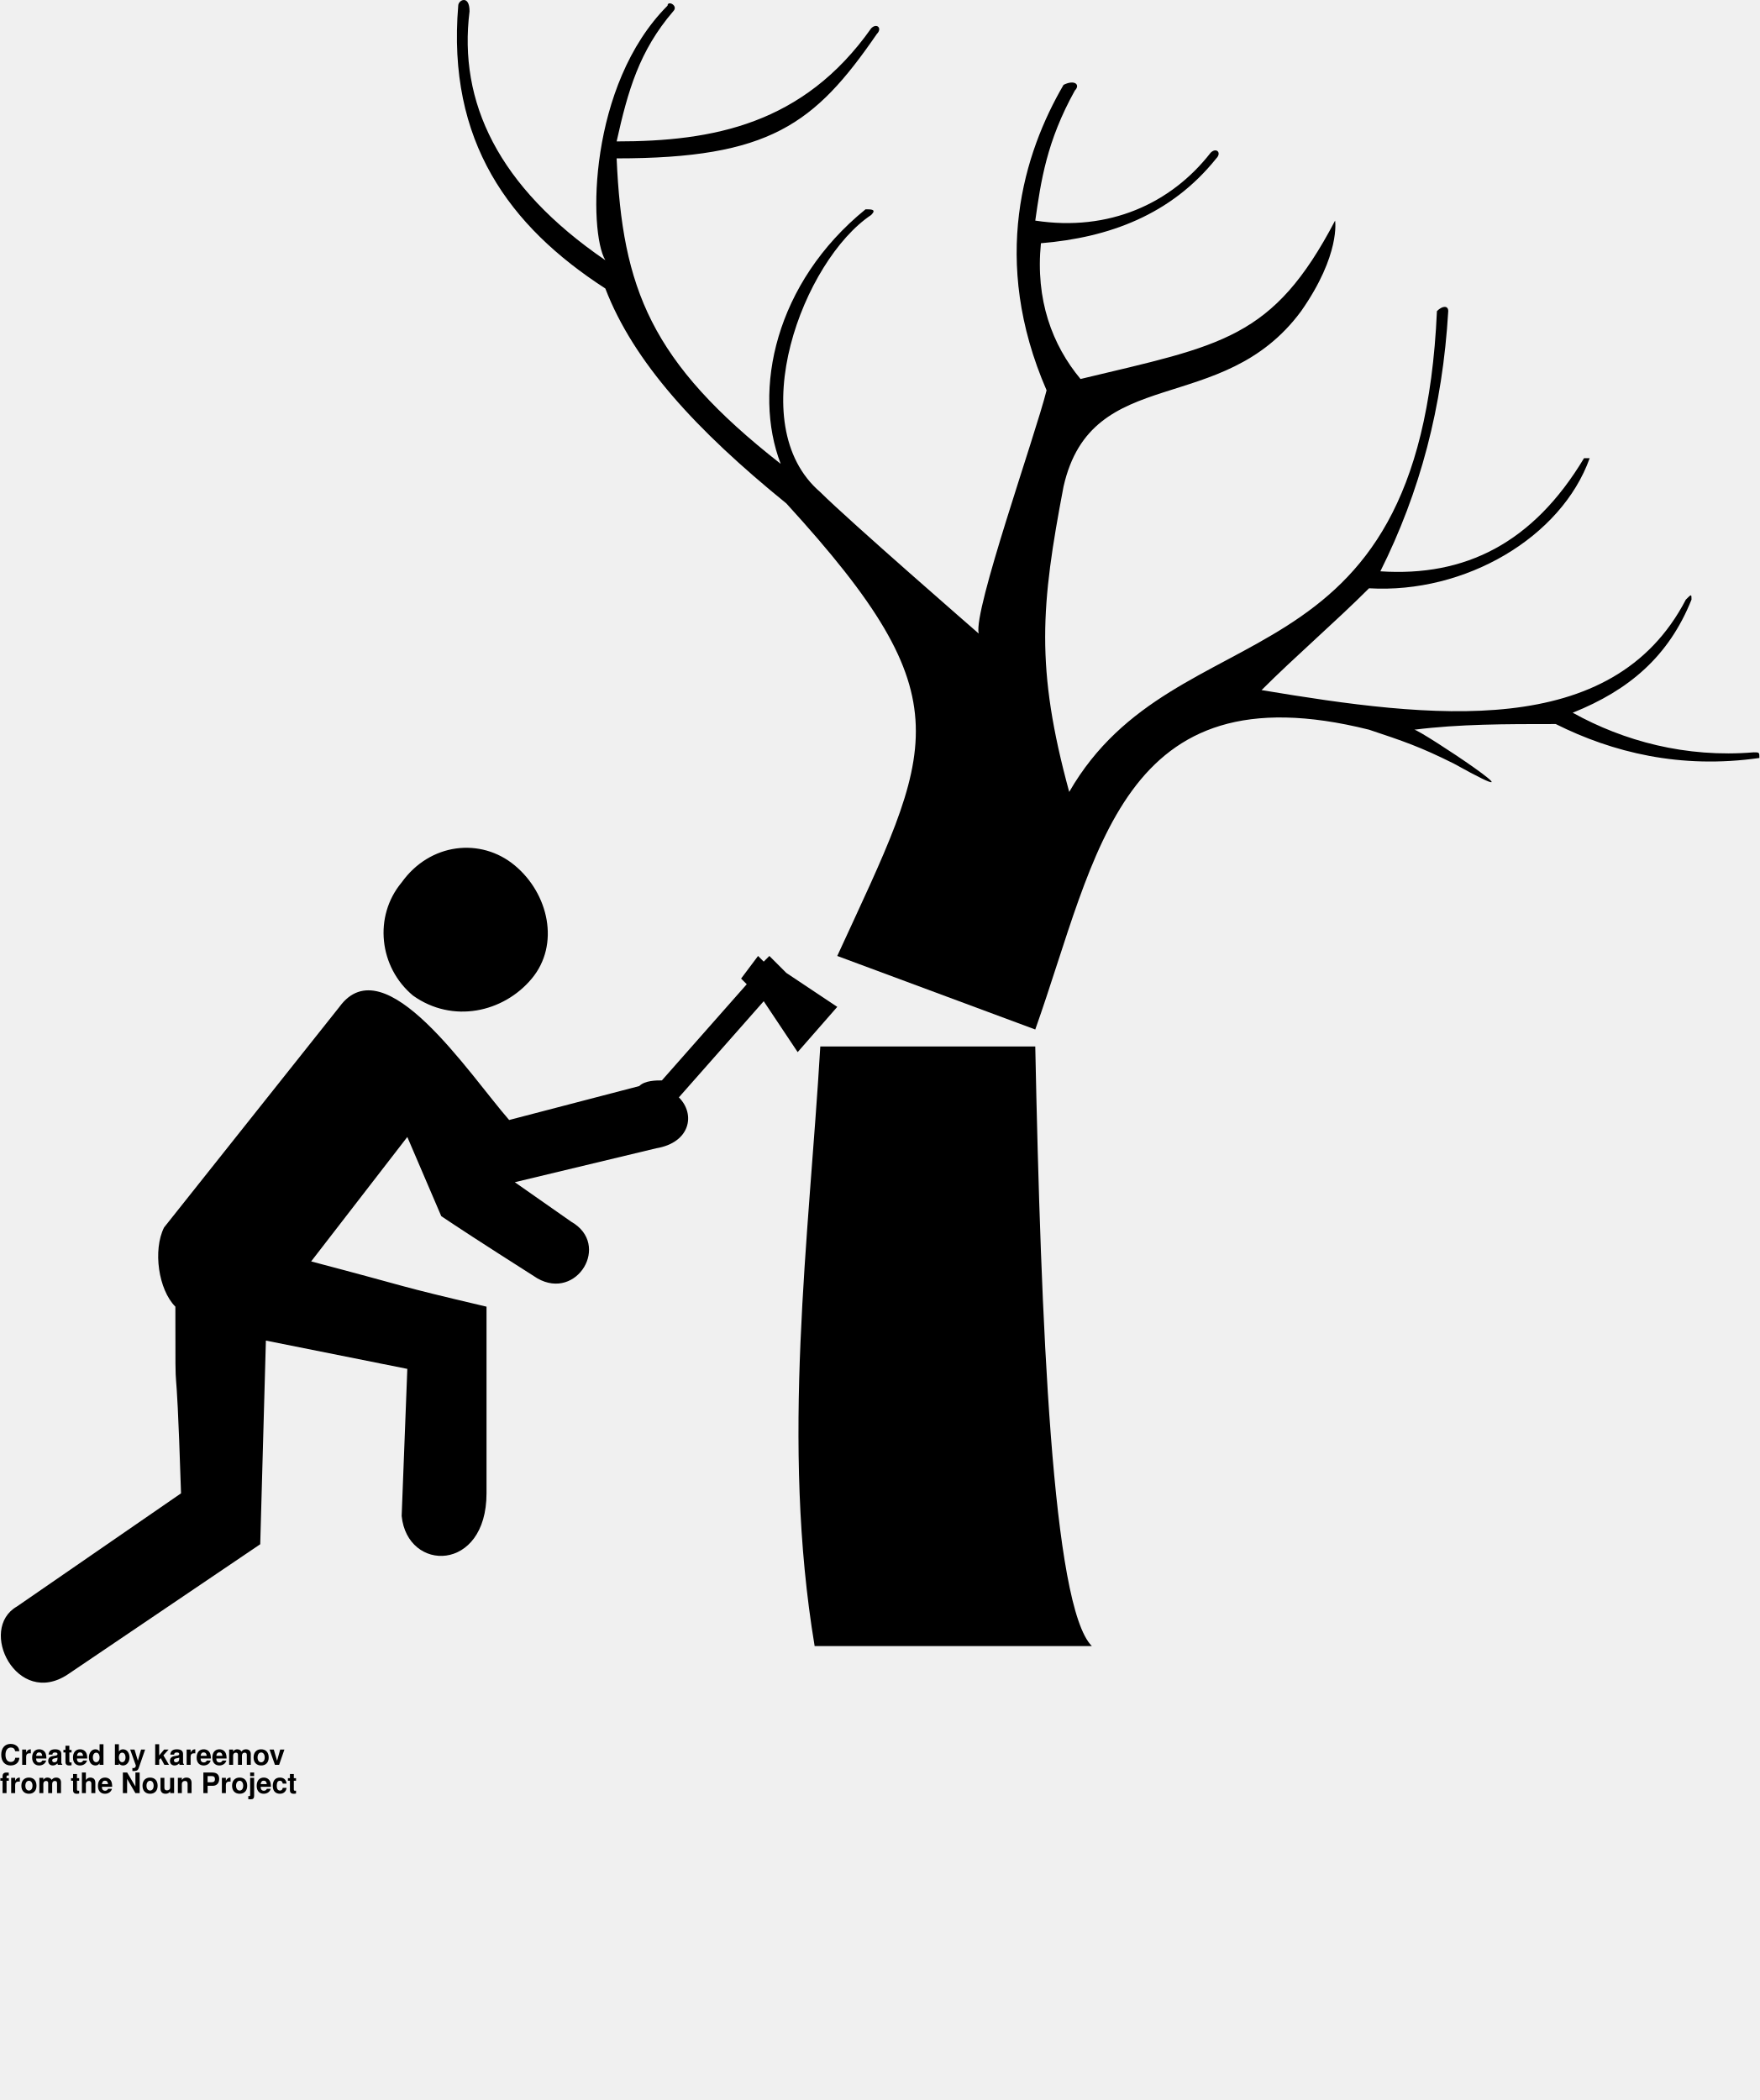
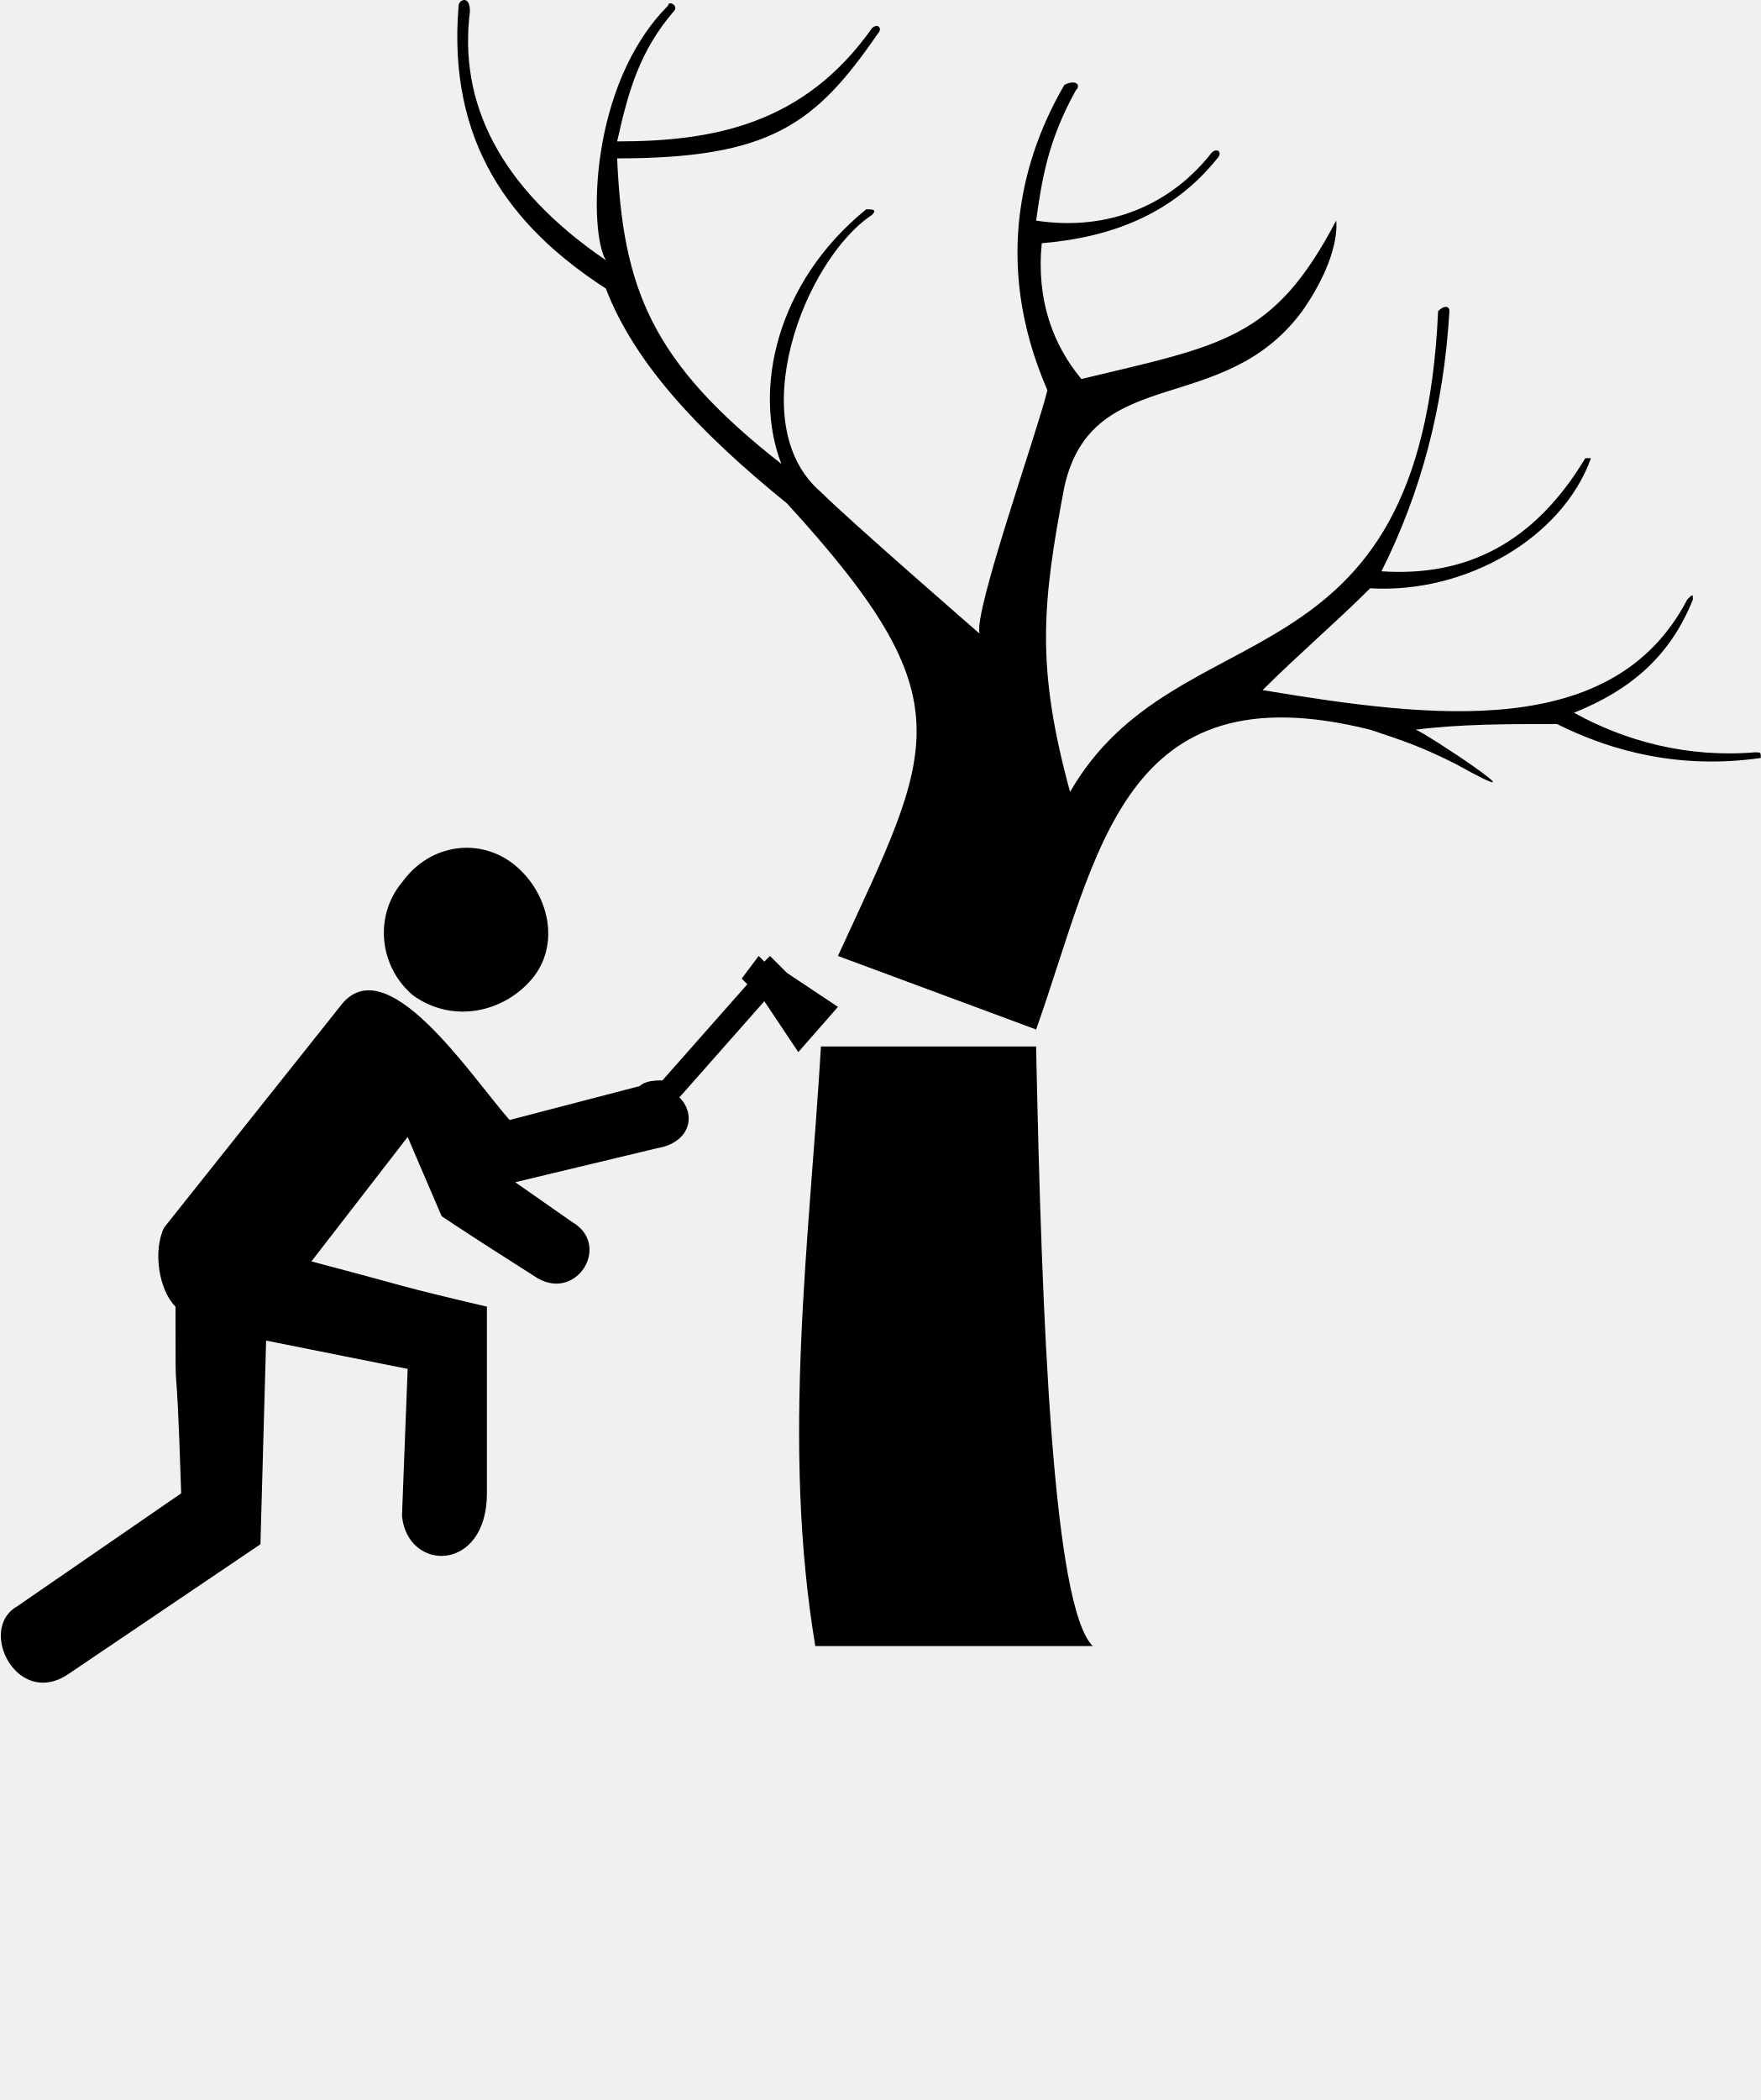
- <svg xmlns="http://www.w3.org/2000/svg" xml:space="preserve" version="1.1" style="shape-rendering:geometricPrecision;text-rendering:geometricPrecision;image-rendering:optimizeQuality;" viewBox="0 0 311 371.25" x="0px" y="0px" fill-rule="evenodd" clip-rule="evenodd">
+ <svg xmlns="http://www.w3.org/2000/svg" width="156" height="186" viewBox="0 0 156 186" fill="none">
+   <g clip-path="url(#clip0)">
+     <path d="M30.097 89.18L14.547 108.719C13.543 110.723 14.045 114.23 15.55 115.733C15.55 126.756 15.55 116.735 16.052 132.267L1.505 142.287C-2.006 144.291 1.505 151.305 6.019 148.299L23.074 136.776L23.576 118.739L36.116 121.244L35.614 134.271C36.116 139.281 43.138 139.281 43.138 132.267V115.733C34.611 113.729 37.119 114.23 27.589 111.725L36.116 100.703L39.126 107.717C40.63 108.719 42.135 109.721 47.653 113.228C51.164 115.232 54.174 110.222 50.663 108.218L45.646 104.711L58.187 101.705C61.196 101.204 61.698 98.699 60.193 97.196L67.717 88.679L70.727 93.188L74.238 89.18L69.724 86.174L68.219 84.671L67.717 85.172L67.216 84.671L65.711 86.675L66.212 87.176L58.688 95.693C58.187 95.693 57.183 95.693 56.682 96.194L45.145 99.2C41.634 95.192 34.109 83.669 30.097 89.18ZM45.646 76.654C42.637 74.15 38.122 74.65 35.614 78.158C33.106 81.164 33.608 85.673 36.617 88.178C40.129 90.683 44.643 89.681 47.151 86.675C49.659 83.669 48.656 79.16 45.646 76.654Z" fill="black" />
+     <path fill-rule="evenodd" clip-rule="evenodd" d="M72.733 92.687C71.73 109.721 69.222 127.757 72.232 145.794C82.264 145.794 86.778 145.794 96.811 145.794C93.299 142.287 92.296 117.236 91.794 92.687H72.733Z" fill="black" />
+     <path fill-rule="evenodd" clip-rule="evenodd" d="M121.389 64.63C124.399 65.632 125.904 66.133 128.914 67.636C137.942 72.647 125.904 64.63 125.402 64.63C129.415 64.129 133.428 64.129 137.942 64.129C142.959 66.634 148.978 68.137 156 67.135C156 66.634 156 66.634 155.499 66.634C149.479 67.135 143.962 65.632 139.447 63.127C144.463 61.123 147.975 58.117 149.981 53.107C149.981 52.606 149.981 52.606 149.479 53.107C142.959 65.632 126.907 63.628 111.859 61.123C114.869 58.117 118.38 55.111 121.389 52.105C129.917 52.606 138.444 47.596 140.952 40.582C140.952 40.582 140.952 40.582 140.451 40.582C135.936 48.097 129.917 51.103 122.393 50.602C125.904 43.588 127.91 36.073 128.412 27.556C128.412 27.055 127.91 27.055 127.409 27.556C125.904 61.624 104.335 53.608 94.804 70.141C91.795 59.119 92.296 53.608 94.303 43.087C96.811 32.065 108.348 37.075 115.37 27.556C118.881 22.546 118.38 19.539 118.38 19.539C112.862 30.061 108.348 30.562 95.807 33.568C93.299 30.562 91.795 26.553 92.296 21.543C98.316 21.042 103.833 19.038 107.846 14.028C108.348 13.527 107.846 13.026 107.344 13.527C103.833 18.036 98.316 20.541 91.795 19.539C92.296 16.032 92.798 12.525 95.306 8.016C95.807 7.515 95.306 7.014 94.303 7.515C90.791 13.527 87.782 23.047 92.798 34.57C91.795 38.578 86.277 54.109 86.778 56.113C86.778 56.113 75.242 46.093 72.734 43.588C65.711 37.576 71.229 23.047 77.248 19.038C77.75 18.537 77.248 18.537 76.746 18.537C68.721 25.05 66.714 34.57 69.222 41.083C57.685 32.065 55.177 25.552 54.676 14.028C68.219 14.028 72.232 11.022 77.75 3.006C78.251 2.505 77.75 2.004 77.248 2.505C71.229 11.022 63.203 12.525 54.676 12.525C55.679 8.016 56.682 4.509 59.692 1.002C60.193 0.501 59.19 0 59.19 0.501C52.168 7.515 52.168 20.541 53.672 23.047C44.142 16.533 40.631 9.018 41.634 1.002C41.634 -0.501 40.631 0 40.631 0.501C39.627 12.525 45.145 20.04 53.672 25.552C56.18 32.065 61.698 38.077 69.724 44.59C85.775 62.125 82.766 66.133 74.238 84.671L91.795 91.184C97.312 75.653 99.319 59.119 121.389 64.63Z" fill="black" />
+   </g>
  <defs>
-     <style type="text/css">
-    
-     .fil1 {fill:black}
-     .fil0 {fill:black;fill-rule:nonzero}
-    
-   </style>
+     <clipPath id="clip0">
+       <rect width="156" height="186" fill="white" />
+     </clipPath>
  </defs>
-   <g>
-     <path class="fil0" d="M60 178l-31 39c-2,4 -1,11 2,14 0,22 0,2 1,33l-29 20c-7,4 0,18 9,12l34 -23 1 -36 25 5 -1 26c1,10 15,10 15,-4l0 -33c-17,-4 -12,-3 -31,-8l17 -22 6 14c3,2 6,4 17,11 7,4 13,-6 6,-10l-10 -7 25 -6c6,-1 7,-6 4,-9l15 -17 6 9 7 -8 -9 -6 0 0 -3 -3 -1 1 -1 -1 -3 4 1 1 -15 17c-1,0 -3,0 -4,1l-23 6c-7,-8 -22,-31 -30,-20zm31 -25c-6,-5 -15,-4 -20,3 -5,6 -4,15 2,20 7,5 16,3 21,-3 5,-6 3,-15 -3,-20z" />
-     <path class="fil1" d="M145 185c-2,34 -7,70 -1,106 20,0 29,0 49,0 -7,-7 -9,-57 -10,-106l-38 0z" />
-     <path class="fil1" d="M242 129c6,2 9,3 15,6 18,10 -6,-6 -7,-6 8,-1 16,-1 25,-1 10,5 22,8 36,6 0,-1 0,-1 -1,-1 -12,1 -23,-2 -32,-7 10,-4 17,-10 21,-20 0,-1 0,-1 -1,0 -13,25 -45,21 -75,16 6,-6 13,-12 19,-18 17,1 34,-9 39,-23 0,0 0,0 -1,0 -9,15 -21,21 -36,20 7,-14 11,-29 12,-46 0,-1 -1,-1 -2,0 -3,68 -46,52 -65,85 -6,-22 -5,-33 -1,-54 5,-22 28,-12 42,-31 7,-10 6,-16 6,-16 -11,21 -20,22 -45,28 -5,-6 -8,-14 -7,-24 12,-1 23,-5 31,-15 1,-1 0,-2 -1,-1 -7,9 -18,14 -31,12 1,-7 2,-14 7,-23 1,-1 0,-2 -2,-1 -7,12 -13,31 -3,54 -2,8 -13,39 -12,43 0,0 -23,-20 -28,-25 -14,-12 -3,-41 9,-49 1,-1 0,-1 -1,-1 -16,13 -20,32 -15,45 -23,-18 -28,-31 -29,-54 27,0 35,-6 46,-22 1,-1 0,-2 -1,-1 -12,17 -28,20 -45,20 2,-9 4,-16 10,-23 1,-1 -1,-2 -1,-1 -14,14 -14,40 -11,45 -19,-13 -26,-28 -24,-44 0,-3 -2,-2 -2,-1 -2,24 9,39 26,50 5,13 16,25 32,38 32,35 26,43 9,80l35 13c11,-31 15,-64 59,-53z" />
-   </g>
-   <text x="0" y="312" fill="#000000" font-size="5px" font-weight="bold" font-family="'Helvetica Neue', Helvetica, Arial-Unicode, Arial, Sans-serif">Created by kareemov</text>
-   <text x="0" y="317" fill="#000000" font-size="5px" font-weight="bold" font-family="'Helvetica Neue', Helvetica, Arial-Unicode, Arial, Sans-serif">from the Noun Project</text>
</svg>
